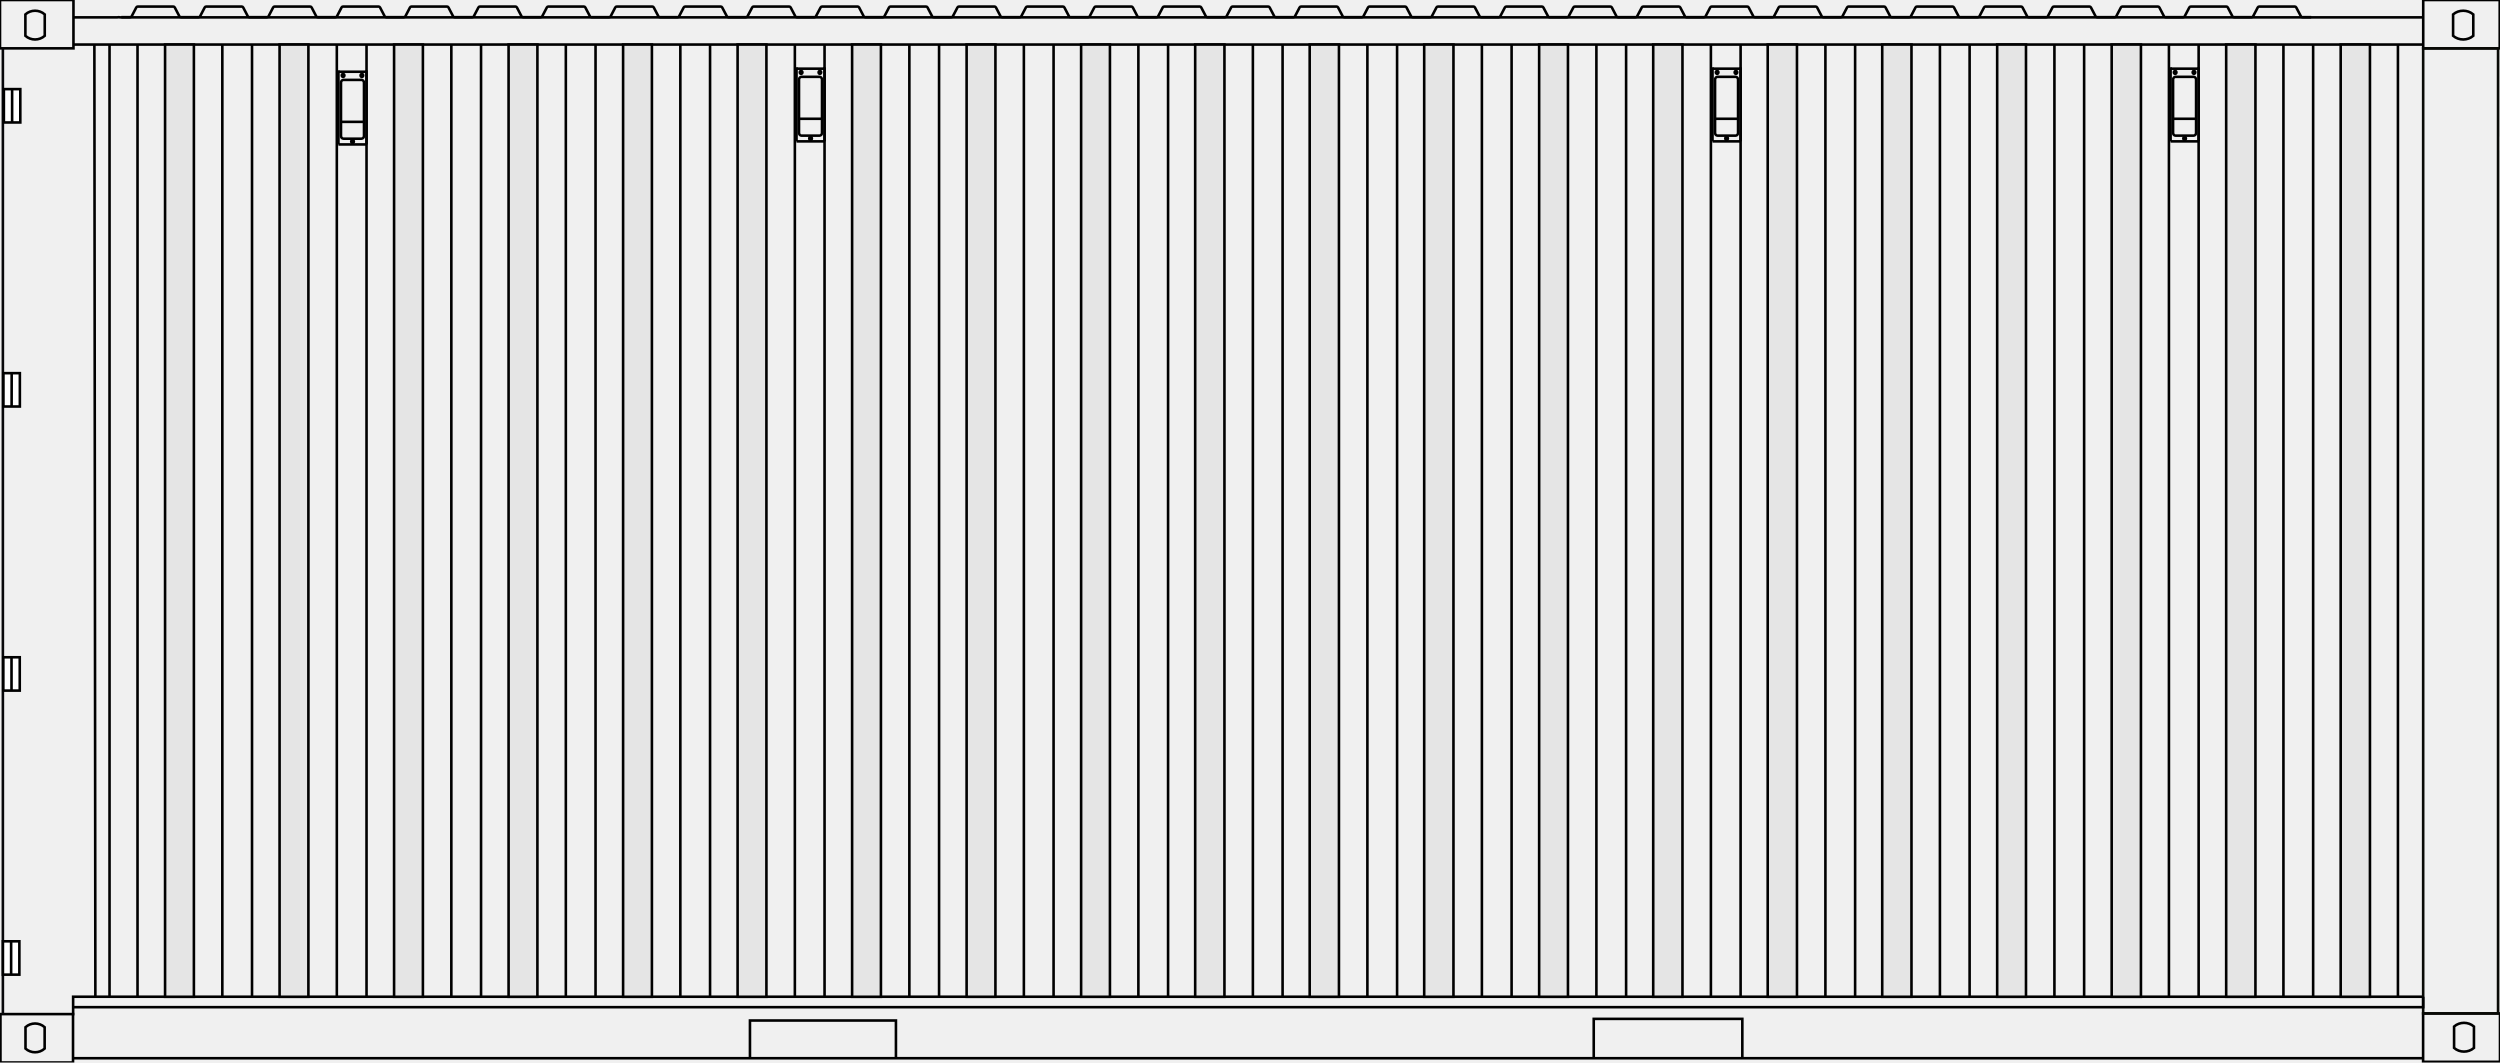
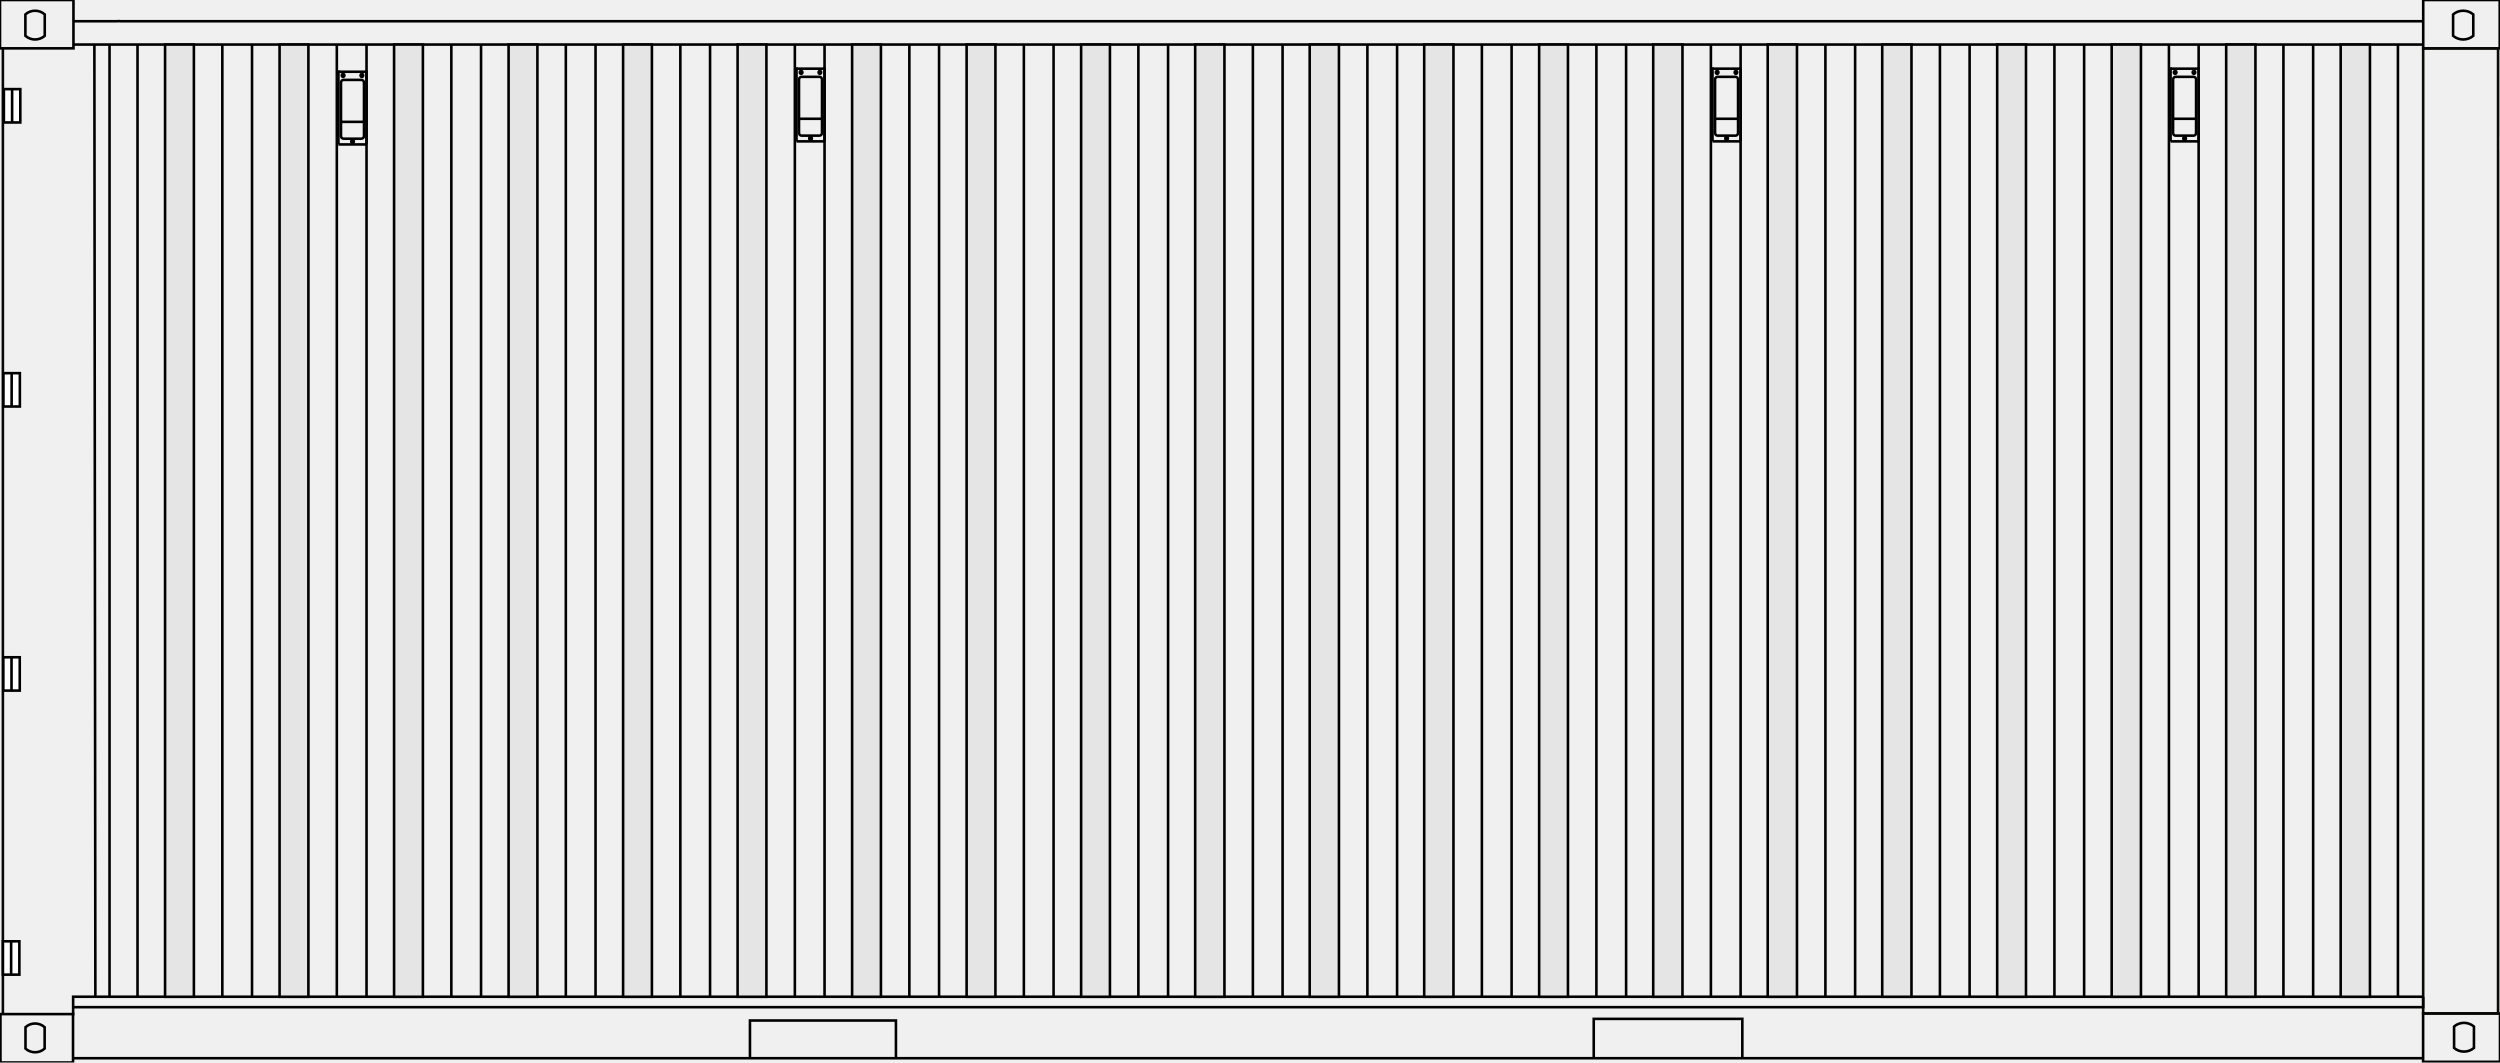
<svg xmlns="http://www.w3.org/2000/svg" width="240" height="102" viewBox="0 0 240 102" fill="none">
-   <g clip-path="url(#clip0_40_8078)">
+   <g clip-path="url(#clip0_422_2)">
    <path d="M239.973 13.112V14.42" stroke="#FCFCFC" stroke-width="0.25" stroke-miterlimit="10" />
    <path d="M232.624 95.687H7.02V97.48" stroke="black" stroke-width="0.25" stroke-miterlimit="10" />
    <path d="M7.01 102H0.043V97.353H7.01V102Z" stroke="black" stroke-width="0.25" stroke-miterlimit="10" />
    <path d="M2.448 100.666V98.609C2.969 98.139 3.76 98.139 4.286 98.609V100.666C3.76 101.135 2.969 101.135 2.448 100.666Z" stroke="black" stroke-width="0.25" stroke-miterlimit="10" />
    <path d="M7.052 4.641H0V0H7.052V4.641Z" stroke="black" stroke-width="0.25" stroke-miterlimit="10" />
    <path d="M2.437 1.382C2.963 0.912 3.765 0.912 4.296 1.382V3.439C3.765 3.908 2.963 3.908 2.437 3.439V1.382Z" stroke="black" stroke-width="0.25" stroke-miterlimit="10" />
    <path d="M232.618 101.937H240V97.29H232.618V101.937Z" stroke="black" stroke-width="0.25" stroke-miterlimit="10" />
    <path d="M235.592 98.545C236.134 98.076 236.952 98.076 237.499 98.545V100.602C236.952 101.072 236.134 101.072 235.592 100.602V98.545Z" stroke="black" stroke-width="0.25" stroke-miterlimit="10" />
    <path d="M232.629 4.641H239.973V0H232.629V4.641Z" stroke="black" stroke-width="0.25" stroke-miterlimit="10" />
    <path d="M235.497 1.382C236.049 0.912 236.877 0.912 237.435 1.382V3.439C236.883 3.908 236.054 3.908 235.497 3.439V1.382Z" stroke="black" stroke-width="0.25" stroke-miterlimit="10" />
-     <path d="M232.661 1.667H11.54L11.391 1.651L11.247 1.667H7.052" stroke="black" stroke-width="0.25" stroke-miterlimit="10" />
+     <path d="M232.661 2.039H11.54L11.391 2.023L11.247 2.039H7.052" stroke="black" stroke-width="0.25" stroke-miterlimit="10" />
    <path d="M232.639 4.277H7.052" stroke="black" stroke-width="0.25" stroke-miterlimit="10" />
-     <path d="M221.875 1.651H221.025C220.967 1.651 220.914 1.619 220.887 1.566L220.436 0.712C220.409 0.659 220.356 0.628 220.298 0.628H216.889C216.825 0.628 216.772 0.659 216.745 0.712L216.299 1.566C216.273 1.619 216.22 1.651 216.161 1.651H214.456C214.398 1.651 214.345 1.619 214.313 1.566L213.867 0.712C213.84 0.659 213.787 0.628 213.729 0.628H210.32C210.256 0.628 210.203 0.659 210.176 0.712L209.73 1.566C209.704 1.619 209.651 1.651 209.592 1.651H207.887C207.824 1.651 207.771 1.619 207.744 1.566L207.298 0.712C207.271 0.659 207.218 0.628 207.16 0.628H203.745C203.687 0.628 203.634 0.659 203.607 0.712L203.161 1.566C203.135 1.619 203.082 1.651 203.023 1.651H201.318C201.255 1.651 201.202 1.619 201.175 1.566L200.729 0.712C200.702 0.659 200.649 0.628 200.591 0.628H197.176C197.118 0.628 197.065 0.659 197.038 0.712L196.592 1.566C196.566 1.619 196.513 1.651 196.454 1.651H194.744C194.686 1.651 194.633 1.619 194.606 1.566L194.16 0.712C194.133 0.659 194.08 0.628 194.022 0.628H190.607C190.549 0.628 190.496 0.659 190.469 0.712L190.023 1.566C189.997 1.619 189.944 1.651 189.88 1.651H188.17C188.111 1.651 188.058 1.619 188.026 1.566L187.58 0.712C187.554 0.659 187.501 0.628 187.442 0.628H184.028C183.969 0.628 183.916 0.659 183.89 0.712L183.444 1.566C183.417 1.619 183.364 1.651 183.305 1.651H181.596C181.537 1.651 181.484 1.619 181.457 1.566L181.011 0.712C180.985 0.659 180.932 0.628 180.873 0.628H177.459C177.4 0.628 177.347 0.659 177.321 0.712L176.875 1.566C176.848 1.619 176.795 1.651 176.731 1.651H175.027C174.968 1.651 174.915 1.619 174.888 1.566L174.442 0.712C174.416 0.659 174.363 0.628 174.304 0.628H170.89C170.831 0.628 170.778 0.659 170.752 0.712L170.306 1.566C170.279 1.619 170.226 1.651 170.162 1.651H168.458C168.399 1.651 168.346 1.619 168.319 1.566L167.873 0.712C167.847 0.659 167.794 0.628 167.73 0.628H164.321C164.262 0.628 164.209 0.659 164.183 0.712L163.737 1.566C163.705 1.619 163.652 1.651 163.593 1.651H161.888C161.83 1.651 161.777 1.619 161.75 1.566L161.304 0.712C161.278 0.659 161.225 0.628 161.161 0.628H157.752C157.693 0.628 157.64 0.659 157.614 0.712L157.162 1.566C157.136 1.619 157.083 1.651 157.024 1.651H155.319C155.261 1.651 155.208 1.619 155.181 1.566L154.735 0.712C154.703 0.659 154.65 0.628 154.592 0.628H151.183C151.124 0.628 151.071 0.659 151.045 0.712L150.593 1.566C150.567 1.619 150.514 1.651 150.455 1.651H148.75C148.692 1.651 148.639 1.619 148.612 1.566L148.161 0.712C148.134 0.659 148.081 0.628 148.023 0.628H144.614C144.555 0.628 144.497 0.659 144.47 0.712L144.024 1.566C143.998 1.619 143.945 1.651 143.886 1.651H142.181C142.123 1.651 142.07 1.619 142.043 1.566L141.592 0.712C141.565 0.659 141.512 0.628 141.454 0.628H138.045C137.981 0.628 137.928 0.659 137.901 0.712L137.455 1.566C137.429 1.619 137.376 1.651 137.317 1.651H135.612C135.554 1.651 135.496 1.619 135.469 1.566L135.023 0.712C134.996 0.659 134.943 0.628 134.885 0.628H131.476C131.412 0.628 131.359 0.659 131.332 0.712L130.886 1.566C130.86 1.619 130.807 1.651 130.748 1.651H129.043C128.98 1.651 128.927 1.619 128.9 1.566L128.454 0.712C128.427 0.659 128.374 0.628 128.316 0.628H124.901C124.843 0.628 124.79 0.659 124.763 0.712L124.317 1.566C124.291 1.619 124.238 1.651 124.179 1.651H122.474C122.411 1.651 122.358 1.619 122.331 1.566L121.885 0.712C121.858 0.659 121.805 0.628 121.747 0.628H118.332C118.274 0.628 118.221 0.659 118.194 0.712L117.748 1.566C117.722 1.619 117.669 1.651 117.61 1.651H115.9C115.842 1.651 115.789 1.619 115.762 1.566L115.316 0.712C115.289 0.659 115.236 0.628 115.178 0.628H111.763C111.705 0.628 111.652 0.659 111.625 0.712L111.179 1.566C111.153 1.619 111.099 1.651 111.041 1.651H109.331C109.273 1.651 109.22 1.619 109.193 1.566L108.747 0.712C108.72 0.659 108.667 0.628 108.609 0.628H105.194C105.136 0.628 105.083 0.659 105.056 0.712L104.61 1.566C104.584 1.619 104.53 1.651 104.472 1.651H102.762C102.704 1.651 102.651 1.619 102.624 1.566L102.178 0.712C102.151 0.659 102.098 0.628 102.04 0.628H98.625C98.567 0.628 98.514 0.659 98.487 0.712L98.041 1.566C98.015 1.619 97.962 1.651 97.898 1.651H96.193C96.135 1.651 96.082 1.619 96.055 1.566L95.609 0.712C95.582 0.659 95.529 0.628 95.471 0.628H92.056C91.998 0.628 91.945 0.659 91.918 0.712L91.472 1.566C91.446 1.619 91.387 1.651 91.329 1.651H89.624C89.566 1.651 89.513 1.619 89.486 1.566L89.04 0.712C89.013 0.659 88.96 0.628 88.897 0.628H85.487C85.429 0.628 85.376 0.659 85.349 0.712L84.903 1.566C84.871 1.619 84.818 1.651 84.76 1.651H83.055C82.997 1.651 82.944 1.619 82.917 1.566L82.471 0.712C82.444 0.659 82.386 0.628 82.328 0.628H78.918C78.86 0.628 78.807 0.659 78.78 0.712L78.329 1.566C78.302 1.619 78.249 1.651 78.191 1.651H76.486C76.428 1.651 76.375 1.619 76.348 1.566L75.902 0.712C75.87 0.659 75.817 0.628 75.759 0.628H72.349C72.291 0.628 72.238 0.659 72.211 0.712L71.76 1.566C71.733 1.619 71.68 1.651 71.622 1.651H69.917C69.859 1.651 69.806 1.619 69.779 1.566L69.328 0.712C69.301 0.659 69.248 0.628 69.19 0.628H65.78C65.722 0.628 65.663 0.659 65.637 0.712L65.191 1.566C65.164 1.619 65.111 1.651 65.053 1.651H63.348C63.29 1.651 63.237 1.619 63.205 1.566L62.759 0.712C62.732 0.659 62.679 0.628 62.62 0.628H59.211C59.148 0.628 59.094 0.659 59.068 0.712L58.622 1.566C58.595 1.619 58.542 1.651 58.484 1.651H56.779C56.721 1.651 56.662 1.619 56.636 1.566L56.19 0.712C56.163 0.659 56.11 0.628 56.051 0.628H52.642C52.578 0.628 52.525 0.659 52.499 0.712L52.053 1.566C52.026 1.619 51.973 1.651 51.915 1.651H50.21C50.146 1.651 50.093 1.619 50.067 1.566L49.621 0.712C49.594 0.659 49.541 0.628 49.483 0.628H46.068C46.01 0.628 45.956 0.659 45.93 0.712L45.484 1.566C45.457 1.619 45.404 1.651 45.346 1.651H43.636C43.577 1.651 43.524 1.619 43.498 1.566L43.052 0.712C43.025 0.659 42.972 0.628 42.913 0.628H39.499C39.441 0.628 39.387 0.659 39.361 0.712L38.915 1.566C38.888 1.619 38.835 1.651 38.777 1.651H37.067C37.008 1.651 36.955 1.619 36.929 1.566L36.483 0.712C36.456 0.659 36.403 0.628 36.344 0.628H32.93C32.871 0.628 32.818 0.659 32.792 0.712L32.346 1.566C32.319 1.619 32.266 1.651 32.208 1.651H30.498C30.439 1.651 30.386 1.619 30.36 1.566L29.914 0.712C29.887 0.659 29.834 0.628 29.776 0.628H26.361C26.302 0.628 26.249 0.659 26.223 0.712L25.777 1.566C25.75 1.619 25.697 1.651 25.633 1.651H23.929C23.87 1.651 23.817 1.619 23.791 1.566L23.345 0.712C23.318 0.659 23.265 0.628 23.206 0.628H19.792C19.733 0.628 19.68 0.659 19.654 0.712L19.208 1.566C19.181 1.619 19.128 1.651 19.064 1.651H17.36C17.301 1.651 17.248 1.619 17.222 1.566L16.776 0.712C16.749 0.659 16.696 0.628 16.632 0.628H13.223C13.165 0.628 13.111 0.659 13.085 0.712L12.639 1.566C12.612 1.619 12.554 1.651 12.495 1.651H11.646" stroke="black" stroke-width="0.25" stroke-miterlimit="10" />
    <path d="M9.155 95.687L9.06 4.277" stroke="black" stroke-width="0.25" stroke-miterlimit="10" />
    <path d="M239.814 4.641H232.624V97.29H239.814V4.641Z" stroke="#090A06" stroke-width="0.25" stroke-miterlimit="10" />
    <path d="M0.276 4.641V97.353" stroke="#07070A" stroke-width="0.25" stroke-miterlimit="10" />
    <path d="M7.01 101.589H232.602" stroke="black" stroke-width="0.25" stroke-miterlimit="10" />
    <path d="M232.624 95.687V96.689H7.02" stroke="black" stroke-width="0.25" stroke-miterlimit="10" />
    <path d="M1.949 8.555H0.372V11.757H1.949V8.555Z" fill="white" />
    <path d="M1.949 8.555H0.372V11.757H1.949V8.555Z" stroke="black" stroke-width="0.25" stroke-miterlimit="10" />
    <path d="M1.163 11.757V8.555" stroke="black" stroke-width="0.25" stroke-miterlimit="10" />
    <path d="M1.906 35.823H0.329V39.025H1.906V35.823Z" fill="white" />
    <path d="M1.906 35.823H0.329V39.025H1.906V35.823Z" stroke="black" stroke-width="0.25" stroke-miterlimit="10" />
    <path d="M1.121 35.823L1.115 39.025" stroke="black" stroke-width="0.25" stroke-miterlimit="10" />
    <path d="M1.896 63.097H0.319V66.298H1.896V63.097Z" fill="white" />
    <path d="M1.896 63.097H0.319V66.298H1.896V63.097Z" stroke="black" stroke-width="0.25" stroke-miterlimit="10" />
    <path d="M1.105 63.097V66.298" stroke="black" stroke-width="0.25" stroke-miterlimit="10" />
    <path d="M1.859 90.365H0.281V93.566H1.859V90.365Z" fill="white" />
    <path d="M1.859 90.365H0.281V93.566H1.859V90.365Z" stroke="black" stroke-width="0.25" stroke-miterlimit="10" />
    <path d="M1.068 90.365V93.566" stroke="black" stroke-width="0.25" stroke-miterlimit="10" />
    <path d="M21.343 95.639V4.277" stroke="black" stroke-width="0.25" stroke-miterlimit="10" />
    <path d="M24.194 95.639V4.277" stroke="black" stroke-width="0.25" stroke-miterlimit="10" />
    <path d="M32.335 95.639V4.277" stroke="black" stroke-width="0.25" stroke-miterlimit="10" />
    <path d="M35.187 95.639V4.277" stroke="black" stroke-width="0.25" stroke-miterlimit="10" />
    <path d="M43.328 95.639V4.277" stroke="black" stroke-width="0.25" stroke-miterlimit="10" />
    <path d="M46.18 95.639V4.277" stroke="black" stroke-width="0.25" stroke-miterlimit="10" />
    <path d="M54.32 95.639V4.277" stroke="black" stroke-width="0.25" stroke-miterlimit="10" />
    <path d="M57.172 95.639V4.277" stroke="black" stroke-width="0.25" stroke-miterlimit="10" />
    <path d="M65.313 95.639V4.277" stroke="black" stroke-width="0.25" stroke-miterlimit="10" />
    <path d="M68.165 95.639V4.277" stroke="black" stroke-width="0.25" stroke-miterlimit="10" />
    <path d="M76.306 95.639V4.277" stroke="black" stroke-width="0.25" stroke-miterlimit="10" />
    <path d="M79.157 95.639V4.277" stroke="black" stroke-width="0.25" stroke-miterlimit="10" />
    <path d="M87.298 95.639V4.277" stroke="black" stroke-width="0.25" stroke-miterlimit="10" />
    <path d="M90.15 95.639V4.277" stroke="black" stroke-width="0.25" stroke-miterlimit="10" />
    <path d="M98.291 95.639V4.277" stroke="black" stroke-width="0.25" stroke-miterlimit="10" />
    <path d="M101.143 95.639V4.277" stroke="black" stroke-width="0.25" stroke-miterlimit="10" />
    <path d="M109.284 95.639V4.277" stroke="black" stroke-width="0.25" stroke-miterlimit="10" />
    <path d="M112.135 95.639V4.277" stroke="black" stroke-width="0.25" stroke-miterlimit="10" />
    <path d="M120.276 95.639V4.277" stroke="black" stroke-width="0.25" stroke-miterlimit="10" />
    <path d="M123.128 95.639V4.277" stroke="black" stroke-width="0.25" stroke-miterlimit="10" />
    <path d="M131.269 95.639V4.277" stroke="black" stroke-width="0.25" stroke-miterlimit="10" />
    <path d="M134.12 95.639V4.277" stroke="black" stroke-width="0.25" stroke-miterlimit="10" />
    <path d="M142.261 95.639V4.277" stroke="black" stroke-width="0.25" stroke-miterlimit="10" />
    <path d="M145.113 95.639V4.277" stroke="black" stroke-width="0.25" stroke-miterlimit="10" />
    <path d="M153.254 95.639V4.277" stroke="black" stroke-width="0.25" stroke-miterlimit="10" />
    <path d="M156.106 95.639V4.277" stroke="black" stroke-width="0.25" stroke-miterlimit="10" />
    <path d="M164.246 95.639V4.277" stroke="black" stroke-width="0.25" stroke-miterlimit="10" />
    <path d="M167.098 95.639V4.277" stroke="black" stroke-width="0.25" stroke-miterlimit="10" />
    <path d="M175.239 95.639V4.277" stroke="black" stroke-width="0.25" stroke-miterlimit="10" />
    <path d="M178.091 95.639V4.277" stroke="black" stroke-width="0.25" stroke-miterlimit="10" />
    <path d="M186.232 95.639V4.277" stroke="black" stroke-width="0.25" stroke-miterlimit="10" />
    <path d="M189.083 95.639V4.277" stroke="black" stroke-width="0.25" stroke-miterlimit="10" />
    <path d="M197.224 95.639V4.277" stroke="black" stroke-width="0.25" stroke-miterlimit="10" />
    <path d="M200.076 95.639V4.277" stroke="black" stroke-width="0.25" stroke-miterlimit="10" />
    <path d="M208.217 95.639V4.277" stroke="black" stroke-width="0.25" stroke-miterlimit="10" />
    <path d="M211.069 95.639V4.277" stroke="black" stroke-width="0.25" stroke-miterlimit="10" />
    <path d="M219.209 95.639V4.277" stroke="black" stroke-width="0.25" stroke-miterlimit="10" />
    <path d="M222.061 95.639V4.277" stroke="black" stroke-width="0.25" stroke-miterlimit="10" />
    <path d="M230.202 95.639V4.277" stroke="black" stroke-width="0.25" stroke-miterlimit="10" />
    <path d="M13.202 95.639V4.277" stroke="black" stroke-width="0.25" stroke-miterlimit="10" />
    <path d="M10.515 95.639V4.277" stroke="black" stroke-width="0.25" stroke-miterlimit="10" />
    <path d="M18.613 4.277H15.846V95.692H18.613V4.277Z" fill="#E5E5E5" />
    <path d="M18.613 4.277H15.846V95.692H18.613V4.277Z" stroke="black" stroke-width="0.25" stroke-miterlimit="10" />
    <path d="M29.606 4.277H26.839V95.692H29.606V4.277Z" fill="#E5E5E5" />
    <path d="M29.606 4.277H26.839V95.692H29.606V4.277Z" stroke="black" stroke-width="0.25" stroke-miterlimit="10" />
    <path d="M40.598 4.277H37.831V95.692H40.598V4.277Z" fill="#E5E5E5" />
    <path d="M40.598 4.277H37.831V95.692H40.598V4.277Z" stroke="black" stroke-width="0.25" stroke-miterlimit="10" />
    <path d="M51.591 4.277H48.824V95.692H51.591V4.277Z" fill="#E5E5E5" />
    <path d="M51.591 4.277H48.824V95.692H51.591V4.277Z" stroke="black" stroke-width="0.25" stroke-miterlimit="10" />
    <path d="M62.583 4.277H59.817V95.692H62.583V4.277Z" fill="#E5E5E5" />
    <path d="M62.583 4.277H59.817V95.692H62.583V4.277Z" stroke="black" stroke-width="0.25" stroke-miterlimit="10" />
    <path d="M73.576 4.277H70.809V95.692H73.576V4.277Z" fill="#E5E5E5" />
    <path d="M73.576 4.277H70.809V95.692H73.576V4.277Z" stroke="black" stroke-width="0.25" stroke-miterlimit="10" />
    <path d="M84.569 4.277H81.802V95.692H84.569V4.277Z" fill="#E5E5E5" />
    <path d="M84.569 4.277H81.802V95.692H84.569V4.277Z" stroke="black" stroke-width="0.25" stroke-miterlimit="10" />
    <path d="M95.561 4.277H92.795V95.692H95.561V4.277Z" fill="#E5E5E5" />
    <path d="M95.561 4.277H92.795V95.692H95.561V4.277Z" stroke="black" stroke-width="0.25" stroke-miterlimit="10" />
    <path d="M106.554 4.277H103.787V95.692H106.554V4.277Z" fill="#E5E5E5" />
    <path d="M106.554 4.277H103.787V95.692H106.554V4.277Z" stroke="black" stroke-width="0.25" stroke-miterlimit="10" />
    <path d="M117.546 4.277H114.737V95.692H117.546V4.277Z" fill="#E5E5E5" />
    <path d="M117.546 4.277H114.737V95.692H117.546V4.277Z" stroke="black" stroke-width="0.25" stroke-miterlimit="10" />
    <path d="M128.539 4.277H125.73V95.692H128.539V4.277Z" fill="#E5E5E5" />
    <path d="M128.539 4.277H125.73V95.692H128.539V4.277Z" stroke="black" stroke-width="0.25" stroke-miterlimit="10" />
    <path d="M139.532 4.277H136.722V95.692H139.532V4.277Z" fill="#E5E5E5" />
    <path d="M139.532 4.277H136.722V95.692H139.532V4.277Z" stroke="black" stroke-width="0.25" stroke-miterlimit="10" />
    <path d="M150.524 4.277H147.758V95.692H150.524V4.277Z" fill="#E5E5E5" />
    <path d="M150.524 4.277H147.758V95.692H150.524V4.277Z" stroke="black" stroke-width="0.25" stroke-miterlimit="10" />
    <path d="M161.517 4.277H158.708V95.692H161.517V4.277Z" fill="#E5E5E5" />
    <path d="M161.517 4.277H158.708V95.692H161.517V4.277Z" stroke="black" stroke-width="0.25" stroke-miterlimit="10" />
    <path d="M172.509 4.277H169.7V95.692H172.509V4.277Z" fill="#E5E5E5" />
    <path d="M172.509 4.277H169.7V95.692H172.509V4.277Z" stroke="black" stroke-width="0.25" stroke-miterlimit="10" />
    <path d="M183.502 4.277H180.693V95.692H183.502V4.277Z" fill="#E5E5E5" />
    <path d="M183.502 4.277H180.693V95.692H183.502V4.277Z" stroke="black" stroke-width="0.25" stroke-miterlimit="10" />
    <path d="M194.495 4.277H191.728V95.692H194.495V4.277Z" fill="#E5E5E5" />
    <path d="M194.495 4.277H191.728V95.692H194.495V4.277Z" stroke="black" stroke-width="0.25" stroke-miterlimit="10" />
    <path d="M205.53 4.277H202.721V95.692H205.53V4.277Z" fill="#E5E5E5" />
    <path d="M205.53 4.277H202.721V95.692H205.53V4.277Z" stroke="black" stroke-width="0.25" stroke-miterlimit="10" />
    <path d="M216.522 4.277H213.713V95.692H216.522V4.277Z" fill="#E5E5E5" />
    <path d="M216.522 4.277H213.713V95.692H216.522V4.277Z" stroke="black" stroke-width="0.25" stroke-miterlimit="10" />
    <path d="M227.515 4.277H224.706V95.692H227.515V4.277Z" fill="#E5E5E5" />
    <path d="M227.515 4.277H224.706V95.692H227.515V4.277Z" stroke="black" stroke-width="0.25" stroke-miterlimit="10" />
    <path d="M35.187 6.888H32.489" stroke="black" stroke-width="0.25" stroke-miterlimit="10" />
    <path d="M35.187 13.866H32.489" stroke="black" stroke-width="0.25" stroke-miterlimit="10" />
    <path d="M35.187 6.756V13.866" stroke="black" stroke-width="0.25" stroke-miterlimit="10" />
    <path d="M32.489 6.756V13.866" stroke="black" stroke-width="0.25" stroke-miterlimit="10" />
    <path d="M34.704 7.669H32.973C32.84 7.669 32.734 7.79 32.734 7.938V13.049C32.734 13.196 32.84 13.312 32.973 13.312H34.704C34.837 13.312 34.943 13.191 34.943 13.049V7.938C34.943 7.79 34.837 7.669 34.704 7.669Z" stroke="black" stroke-width="0.25" stroke-miterlimit="10" />
    <path d="M34.943 11.698H32.734" stroke="black" stroke-width="0.25" stroke-miterlimit="10" />
    <path d="M34.613 7.242C34.613 7.321 34.666 7.384 34.741 7.384C34.815 7.384 34.868 7.321 34.868 7.242C34.868 7.163 34.81 7.099 34.741 7.099C34.672 7.099 34.613 7.163 34.613 7.242Z" stroke="black" stroke-width="0.25" stroke-miterlimit="10" />
    <path d="M33.716 13.587C33.716 13.666 33.775 13.729 33.843 13.729C33.913 13.729 33.971 13.666 33.971 13.587C33.971 13.508 33.913 13.45 33.843 13.45C33.775 13.45 33.716 13.513 33.716 13.587Z" stroke="black" stroke-width="0.25" stroke-miterlimit="10" />
    <path d="M32.808 7.242C32.808 7.321 32.866 7.384 32.935 7.384C33.005 7.384 33.063 7.321 33.063 7.242C33.063 7.163 33.01 7.099 32.935 7.099C32.861 7.099 32.808 7.163 32.808 7.242Z" stroke="black" stroke-width="0.25" stroke-miterlimit="10" />
    <path d="M211.068 6.593H208.371" stroke="black" stroke-width="0.25" stroke-miterlimit="10" />
    <path d="M211.068 13.571H208.376" stroke="black" stroke-width="0.25" stroke-miterlimit="10" />
    <path d="M211.069 6.461V13.571" stroke="black" stroke-width="0.25" stroke-miterlimit="10" />
    <path d="M208.376 6.461V13.571" stroke="black" stroke-width="0.25" stroke-miterlimit="10" />
    <path d="M210.585 7.374H208.854C208.721 7.374 208.615 7.495 208.615 7.643V12.753C208.615 12.901 208.721 13.022 208.854 13.022H210.585C210.718 13.022 210.824 12.901 210.824 12.753V7.643C210.824 7.495 210.718 7.374 210.585 7.374Z" stroke="black" stroke-width="0.25" stroke-miterlimit="10" />
    <path d="M210.824 11.403H208.615" stroke="black" stroke-width="0.25" stroke-miterlimit="10" />
    <path d="M210.495 6.946C210.495 7.025 210.554 7.089 210.617 7.089C210.681 7.089 210.745 7.025 210.745 6.946C210.745 6.867 210.686 6.809 210.617 6.809C210.548 6.809 210.495 6.872 210.495 6.946Z" stroke="black" stroke-width="0.25" stroke-miterlimit="10" />
    <path d="M209.597 13.291C209.597 13.37 209.656 13.434 209.725 13.434C209.794 13.434 209.847 13.37 209.847 13.291C209.847 13.212 209.794 13.154 209.725 13.154C209.656 13.154 209.597 13.217 209.597 13.291Z" stroke="black" stroke-width="0.25" stroke-miterlimit="10" />
    <path d="M208.689 6.946C208.689 7.025 208.748 7.089 208.817 7.089C208.886 7.089 208.939 7.025 208.939 6.946C208.939 6.867 208.881 6.809 208.817 6.809C208.753 6.809 208.689 6.872 208.689 6.946Z" stroke="black" stroke-width="0.25" stroke-miterlimit="10" />
    <path d="M167.098 6.593H164.4" stroke="black" stroke-width="0.25" stroke-miterlimit="10" />
    <path d="M167.098 13.571H164.4" stroke="black" stroke-width="0.25" stroke-miterlimit="10" />
    <path d="M167.098 6.461V13.571" stroke="black" stroke-width="0.25" stroke-miterlimit="10" />
    <path d="M164.4 6.461V13.571" stroke="black" stroke-width="0.25" stroke-miterlimit="10" />
    <path d="M166.615 7.374H164.884C164.751 7.374 164.645 7.495 164.645 7.643V12.753C164.645 12.901 164.751 13.022 164.884 13.022H166.615C166.748 13.022 166.854 12.901 166.854 12.753V7.643C166.854 7.495 166.748 7.374 166.615 7.374Z" stroke="black" stroke-width="0.25" stroke-miterlimit="10" />
    <path d="M166.854 11.403H164.645" stroke="black" stroke-width="0.25" stroke-miterlimit="10" />
    <path d="M166.525 6.946C166.525 7.025 166.583 7.089 166.647 7.089C166.711 7.089 166.774 7.025 166.774 6.946C166.774 6.867 166.716 6.809 166.647 6.809C166.578 6.809 166.525 6.872 166.525 6.946Z" stroke="black" stroke-width="0.25" stroke-miterlimit="10" />
    <path d="M165.627 13.291C165.627 13.37 165.685 13.434 165.749 13.434C165.813 13.434 165.877 13.37 165.877 13.291C165.877 13.212 165.818 13.154 165.749 13.154C165.68 13.154 165.627 13.217 165.627 13.291Z" stroke="black" stroke-width="0.25" stroke-miterlimit="10" />
    <path d="M164.719 6.946C164.719 7.025 164.778 7.089 164.847 7.089C164.916 7.089 164.969 7.025 164.969 6.946C164.969 6.867 164.91 6.809 164.847 6.809C164.783 6.809 164.719 6.872 164.719 6.946Z" stroke="black" stroke-width="0.25" stroke-miterlimit="10" />
    <path d="M79.157 6.593H76.46" stroke="black" stroke-width="0.25" stroke-miterlimit="10" />
    <path d="M79.157 13.571H76.465" stroke="black" stroke-width="0.25" stroke-miterlimit="10" />
    <path d="M79.157 6.461V13.571" stroke="black" stroke-width="0.25" stroke-miterlimit="10" />
    <path d="M76.465 6.461V13.571" stroke="black" stroke-width="0.25" stroke-miterlimit="10" />
    <path d="M78.674 7.374H76.943C76.81 7.374 76.704 7.495 76.704 7.643V12.753C76.704 12.901 76.81 13.022 76.943 13.022H78.674C78.807 13.022 78.913 12.901 78.913 12.753V7.643C78.913 7.495 78.807 7.374 78.674 7.374Z" stroke="black" stroke-width="0.25" stroke-miterlimit="10" />
    <path d="M78.913 11.403H76.704" stroke="black" stroke-width="0.25" stroke-miterlimit="10" />
    <path d="M78.584 6.946C78.584 7.025 78.637 7.089 78.706 7.089C78.775 7.089 78.833 7.025 78.833 6.946C78.833 6.867 78.775 6.809 78.706 6.809C78.637 6.809 78.584 6.872 78.584 6.946Z" stroke="black" stroke-width="0.25" stroke-miterlimit="10" />
    <path d="M77.686 13.291C77.686 13.37 77.74 13.434 77.814 13.434C77.888 13.434 77.941 13.37 77.941 13.291C77.941 13.212 77.888 13.154 77.814 13.154C77.74 13.154 77.686 13.217 77.686 13.291Z" stroke="black" stroke-width="0.25" stroke-miterlimit="10" />
    <path d="M76.778 6.946C76.778 7.025 76.832 7.089 76.906 7.089C76.98 7.089 77.033 7.025 77.033 6.946C77.033 6.867 76.975 6.809 76.906 6.809C76.837 6.809 76.778 6.872 76.778 6.946Z" stroke="black" stroke-width="0.25" stroke-miterlimit="10" />
    <path d="M167.263 101.589V97.812H152.999V101.589" stroke="black" stroke-width="0.25" stroke-miterlimit="10" />
-     <mask id="path-149-inside-1_40_8078" fill="white">
+     <mask id="path-148-inside-1_422_2" fill="white">
      <path d="M71.871 101.589V97.844H86.135V101.589" />
    </mask>
-     <path d="M71.871 97.844V97.594H71.621V97.844H71.871ZM86.135 97.844H86.385V97.594H86.135V97.844ZM72.121 101.589V97.844H71.621V101.589H72.121ZM71.871 98.094H86.135V97.594H71.871V98.094ZM85.885 97.844V101.589H86.385V97.844H85.885Z" fill="black" mask="url(#path-149-inside-1_40_8078)" />
+     <path d="M71.871 97.844V97.594H71.621V97.844H71.871ZM86.135 97.844H86.385V97.594H86.135V97.844ZM72.121 101.589V97.844H71.621V101.589H72.121ZM71.871 98.094H86.135V97.594H71.871V98.094ZM85.885 97.844V101.589H86.385V97.844H85.885Z" fill="black" mask="url(#path-148-inside-1_422_2)" />
  </g>
  <defs>
-     <clipPath id="clip0_40_8078">
+     <clipPath id="clip0_422_2">
      <rect width="240" height="102" fill="white" />
    </clipPath>
  </defs>
</svg>
